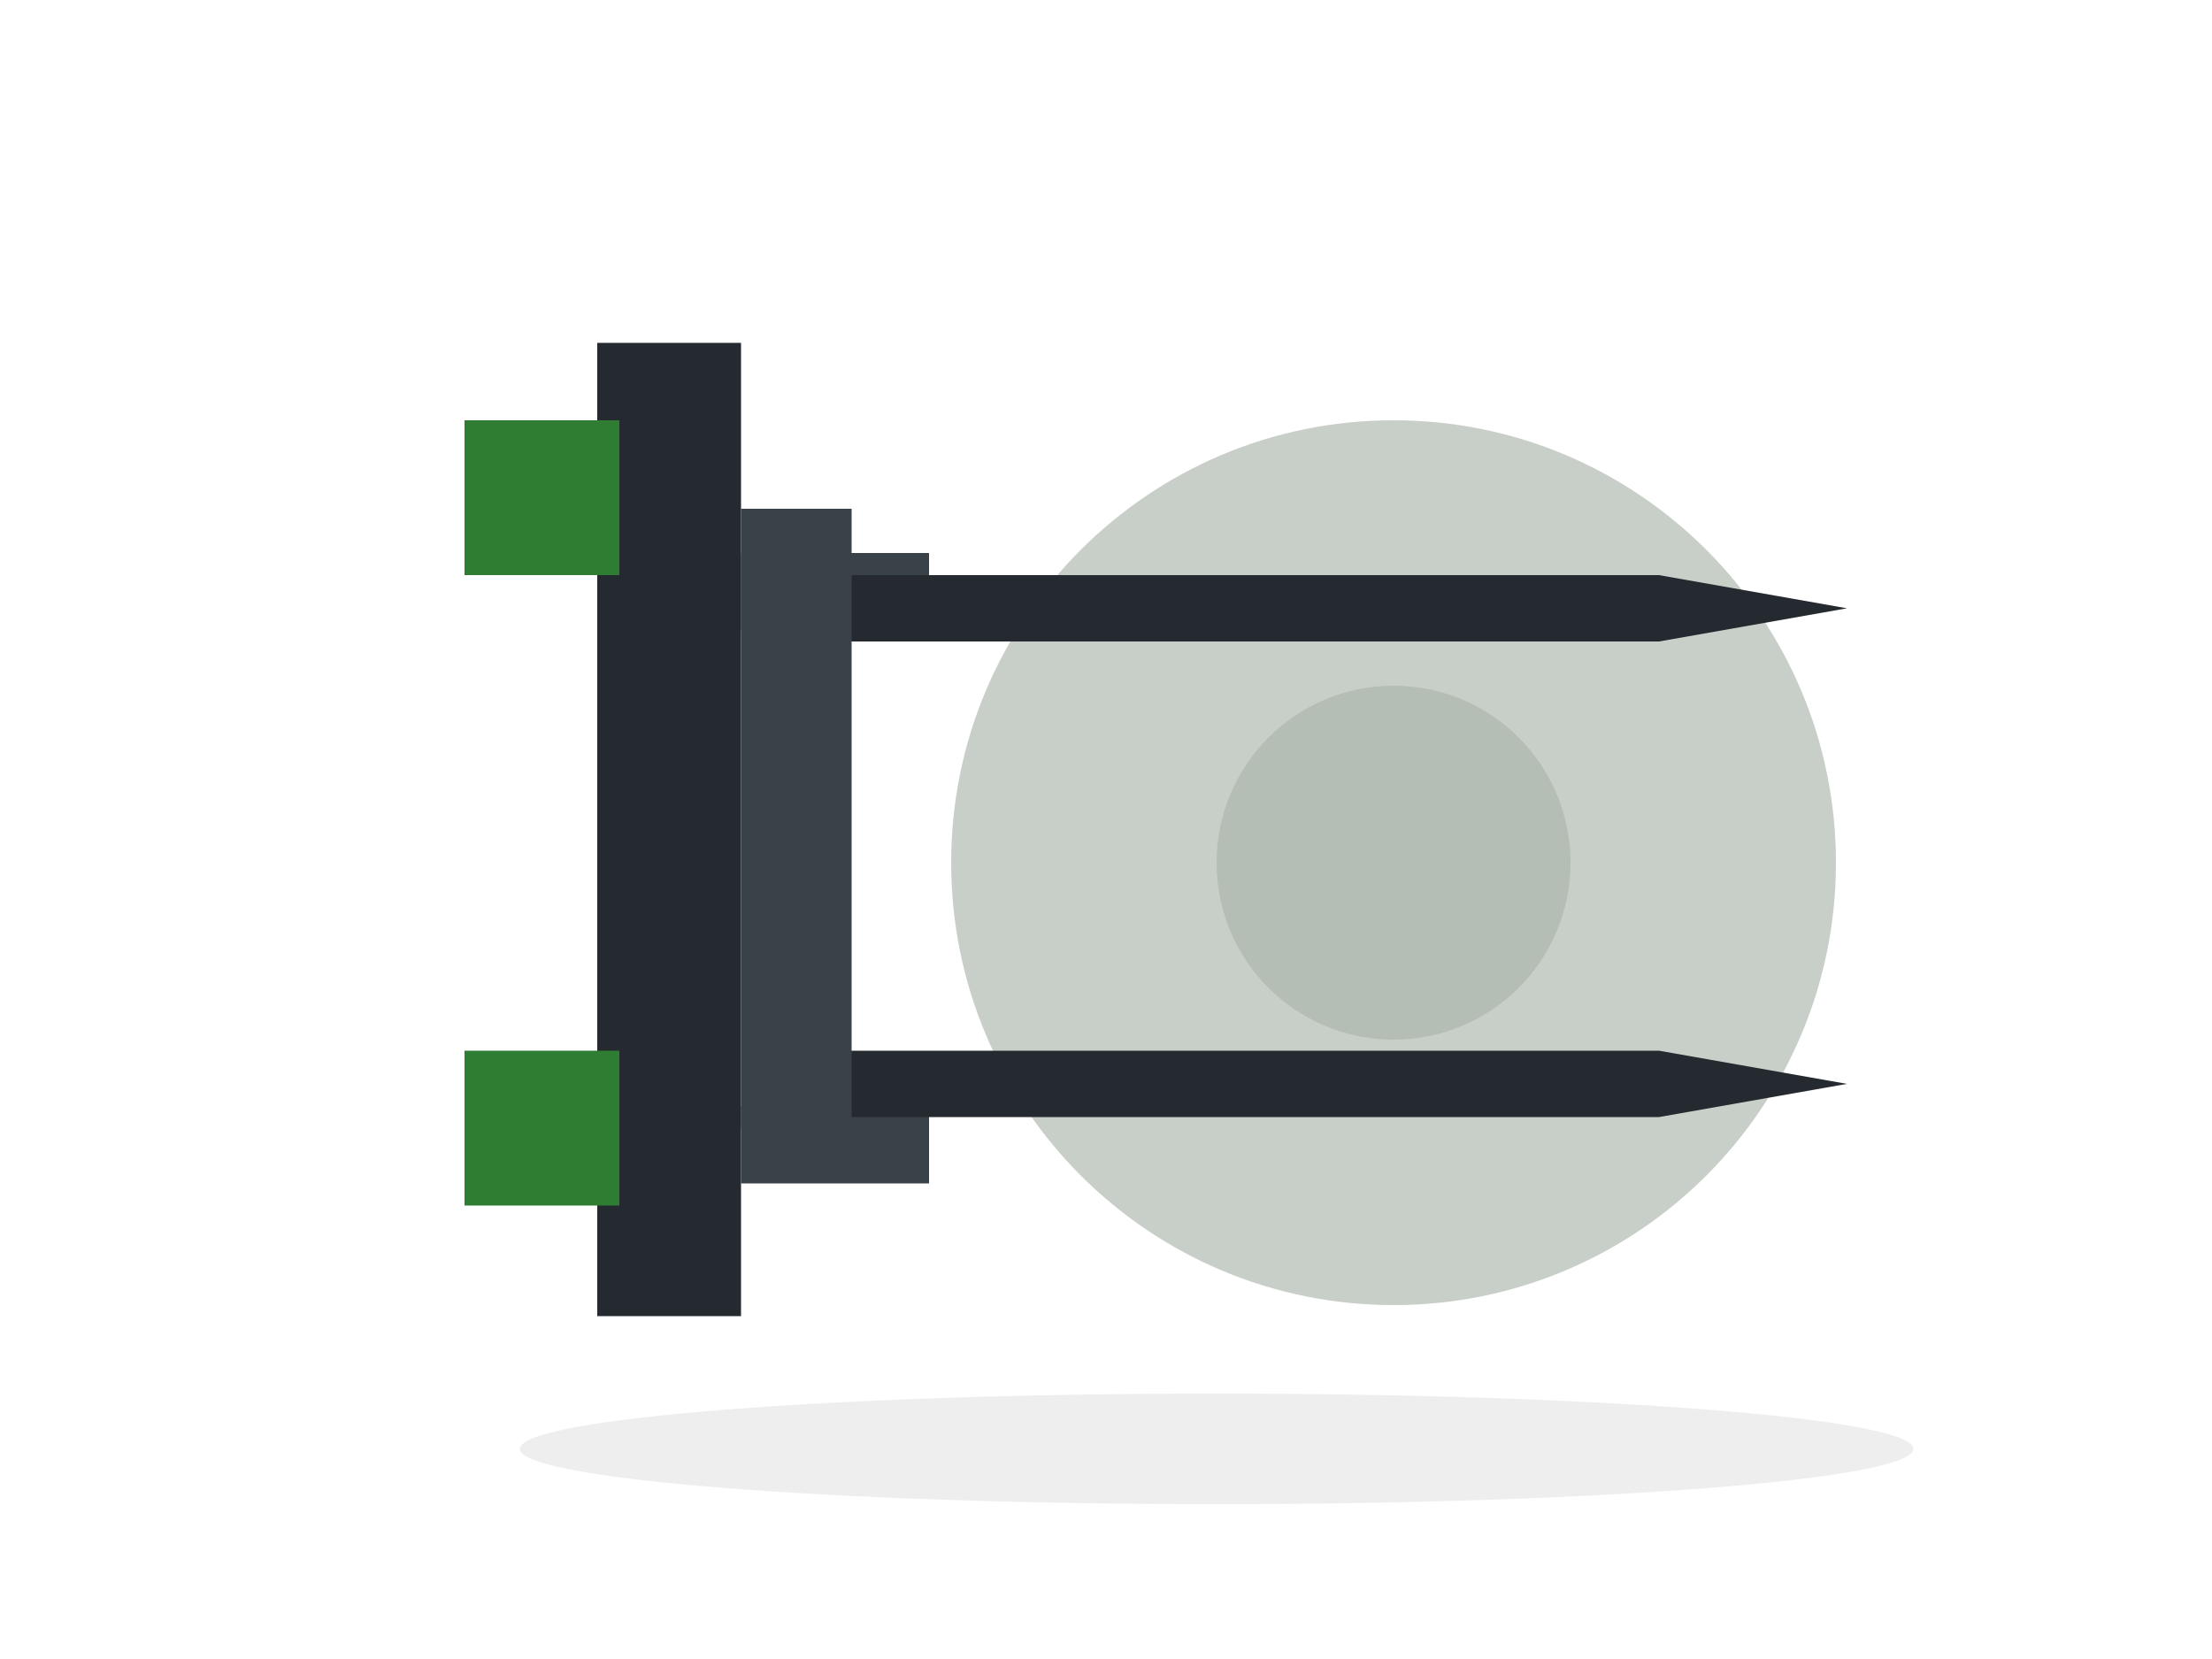
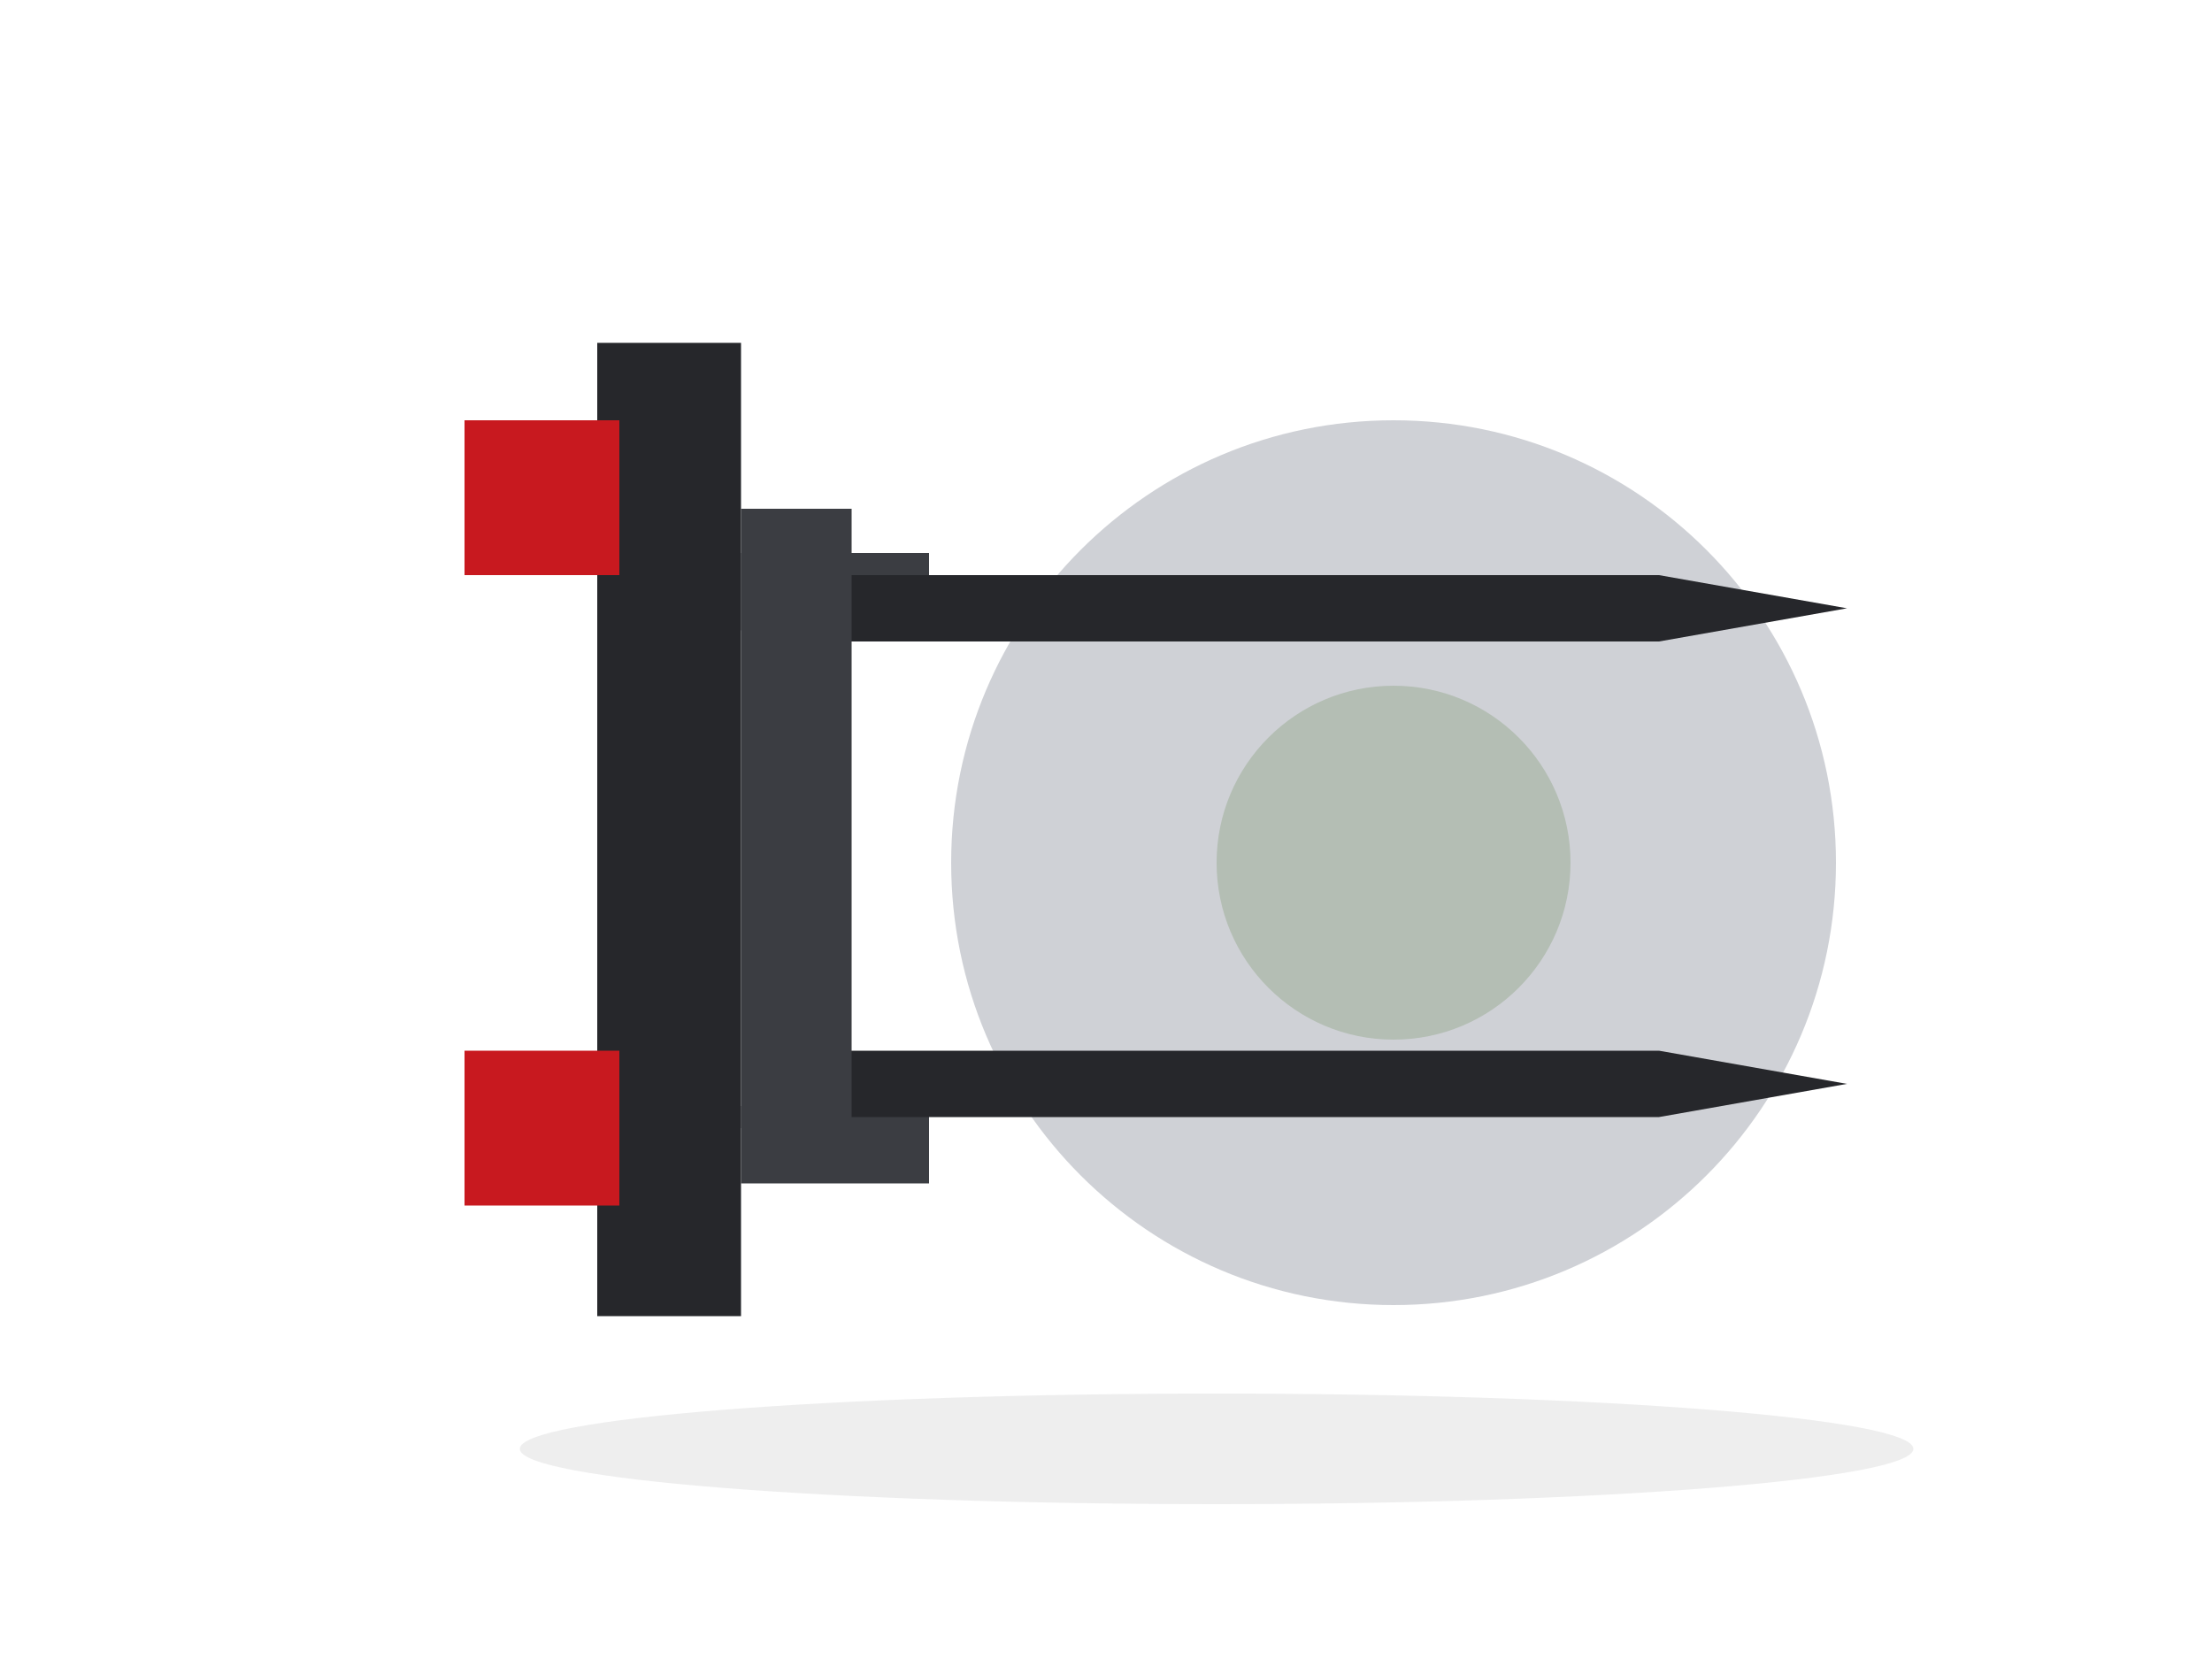
<svg xmlns="http://www.w3.org/2000/svg" viewBox="0 0 400 300" fill="none" role="img" aria-label="Napichovací vidle na balíky">
-   <circle cx="252" cy="156" r="80" fill="#C8CFC8" />
+   <circle cx="252" cy="156" r="80" fill="#CFD1D6" />
  <circle cx="252" cy="156" r="32" fill="#B4BEB4" />
-   <path d="M108 62h26v176h-26z" fill="#242A2F" />
-   <path d="M134 100h34v14h-34zM134 200h34v14h-34z" fill="#3A4249" />
-   <path d="M150 104h150l34 6-34 6H150z" fill="#242A2F" />
-   <path d="M150 190h150l34 6-34 6H150z" fill="#242A2F" />
-   <path d="M134 92h20v112h-20z" fill="#3A4249" />
-   <path d="M84 76h28v28H84zM84 190h28v28H84z" fill="#2E7D32" />
-   <ellipse cx="220" cy="262" rx="126" ry="10" fill="#242A2F" opacity=".08" />
+   <path d="M108 62h26v176h-26z" fill="#26272B" />
+   <path d="M134 100h34v14h-34zM134 200h34v14h-34z" fill="#3B3D42" />
+   <path d="M150 104h150l34 6-34 6H150z" fill="#26272B" />
+   <path d="M150 190h150l34 6-34 6H150z" fill="#26272B" />
+   <path d="M134 92h20v112h-20z" fill="#3B3D42" />
+   <path d="M84 76h28v28H84zM84 190h28v28H84z" fill="#C8191F" />
+   <ellipse cx="220" cy="262" rx="126" ry="10" fill="#26272B" opacity=".08" />
</svg>
